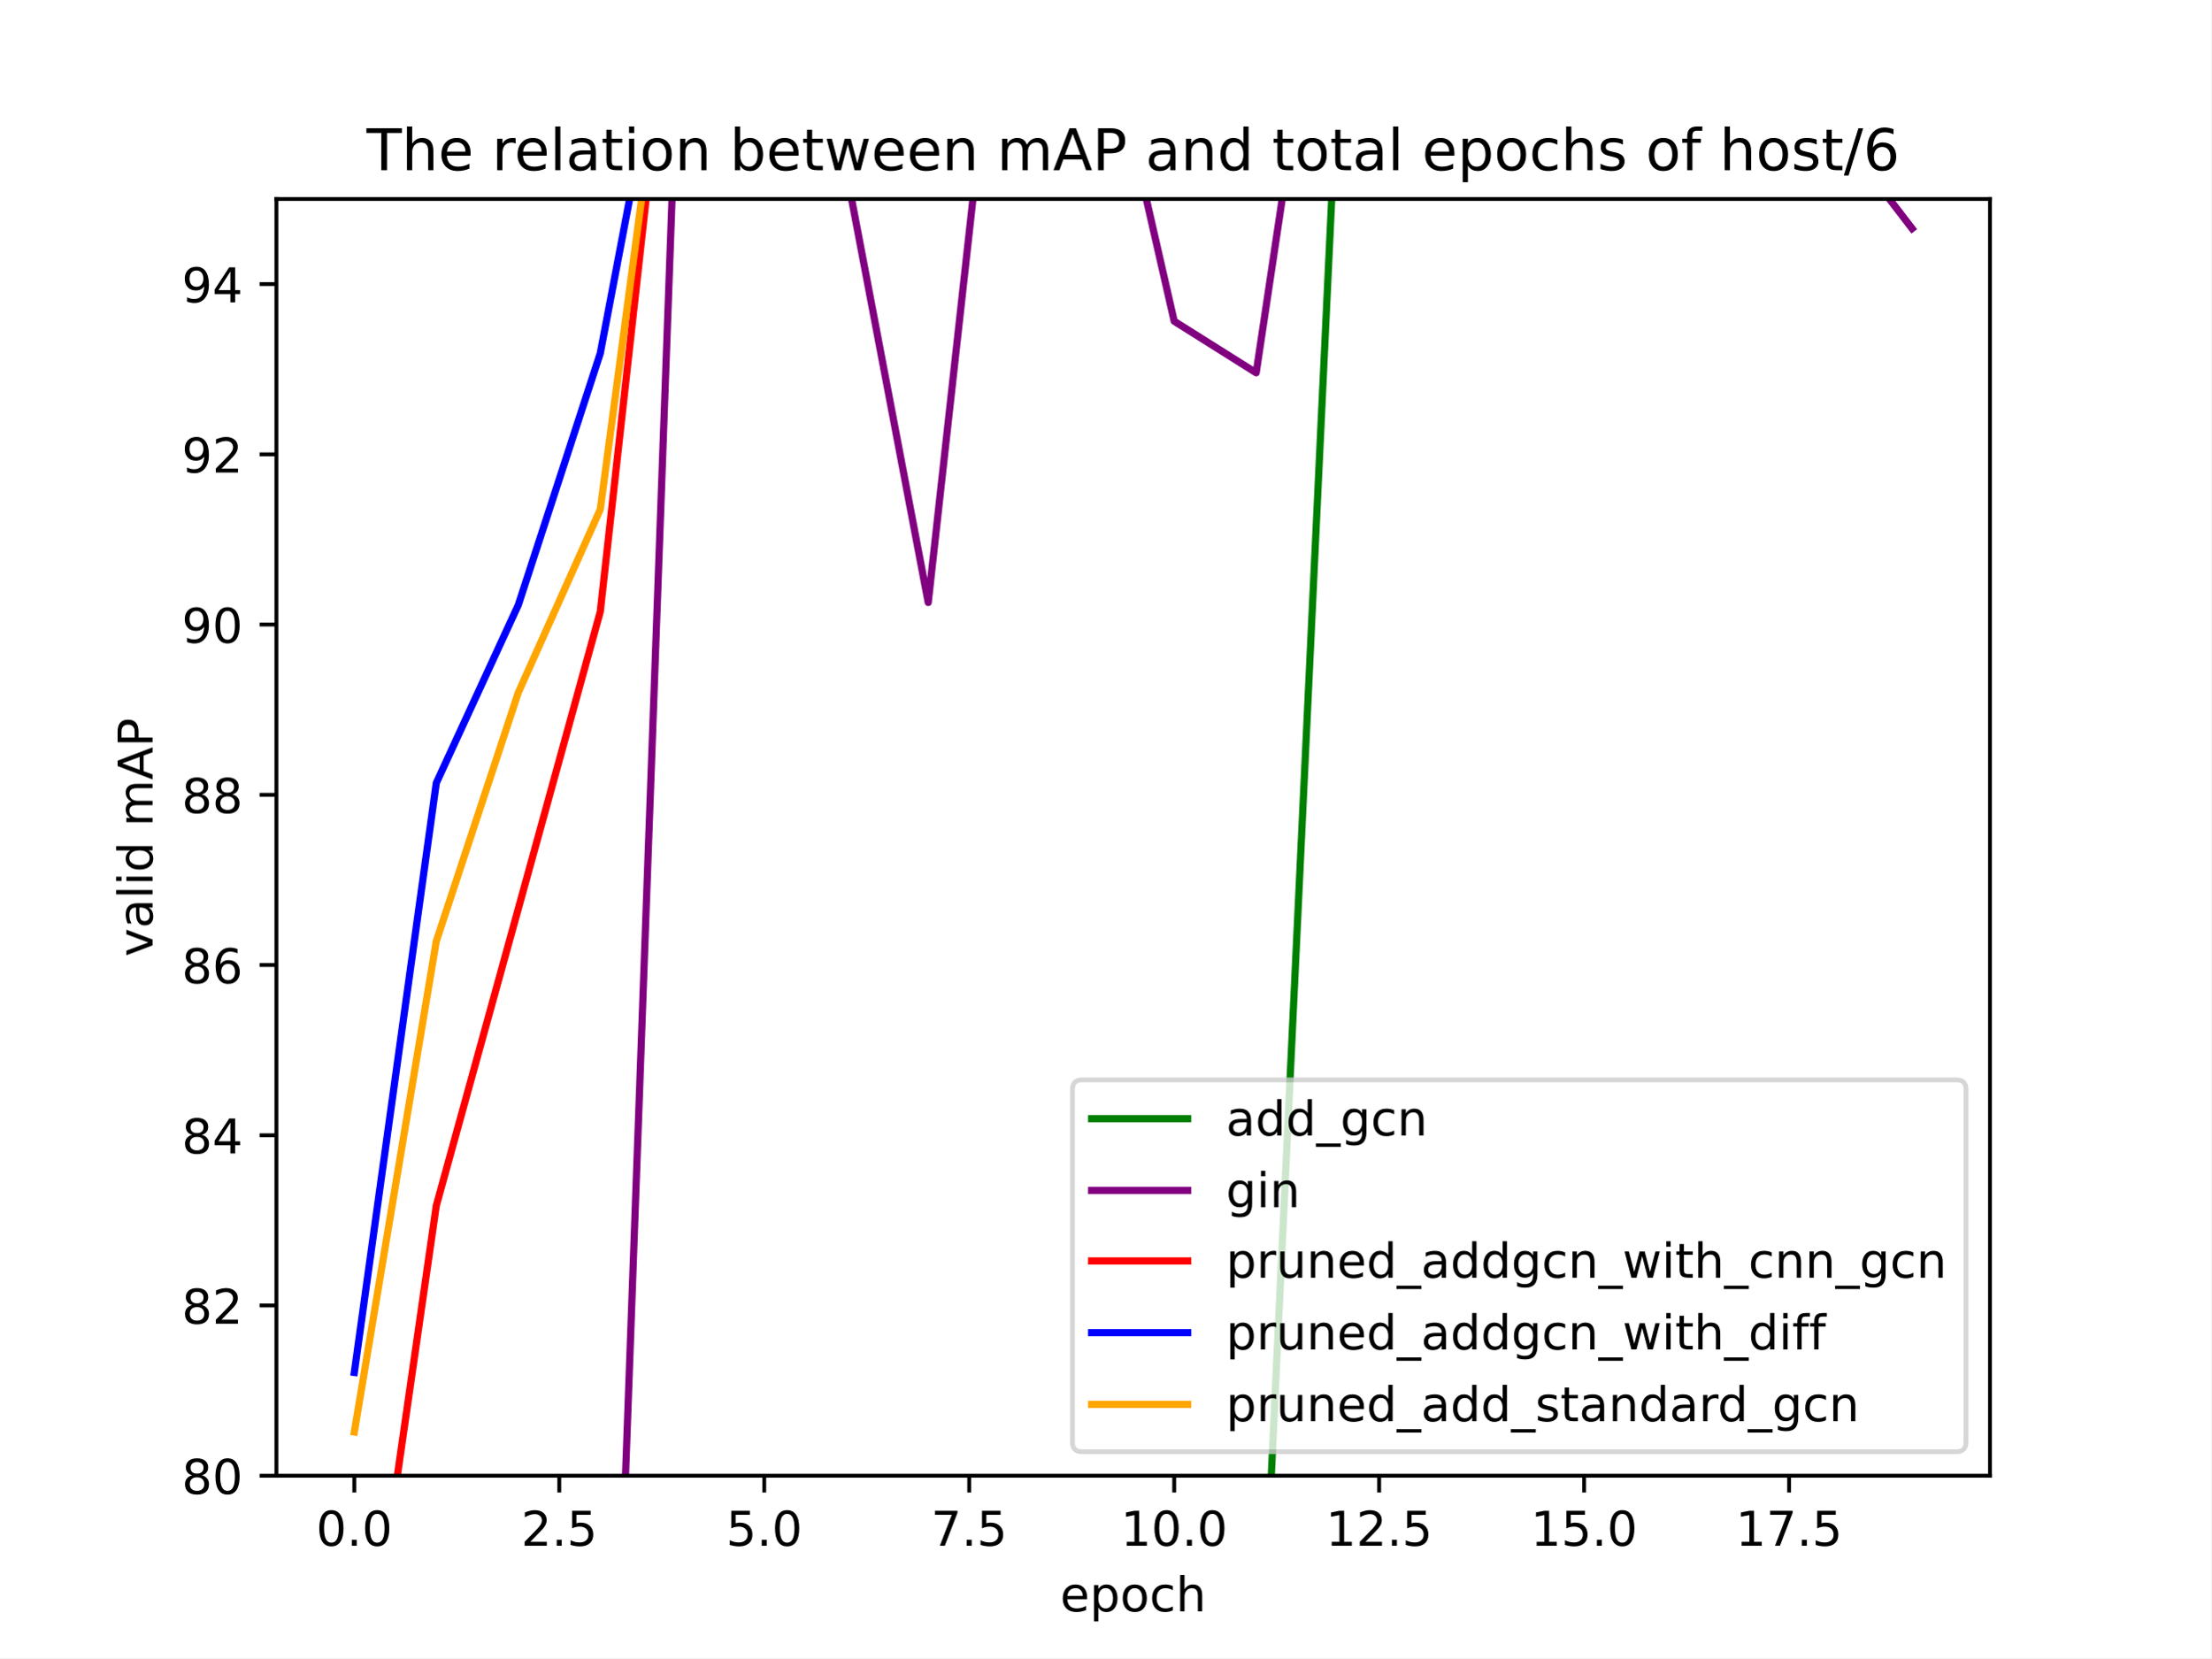
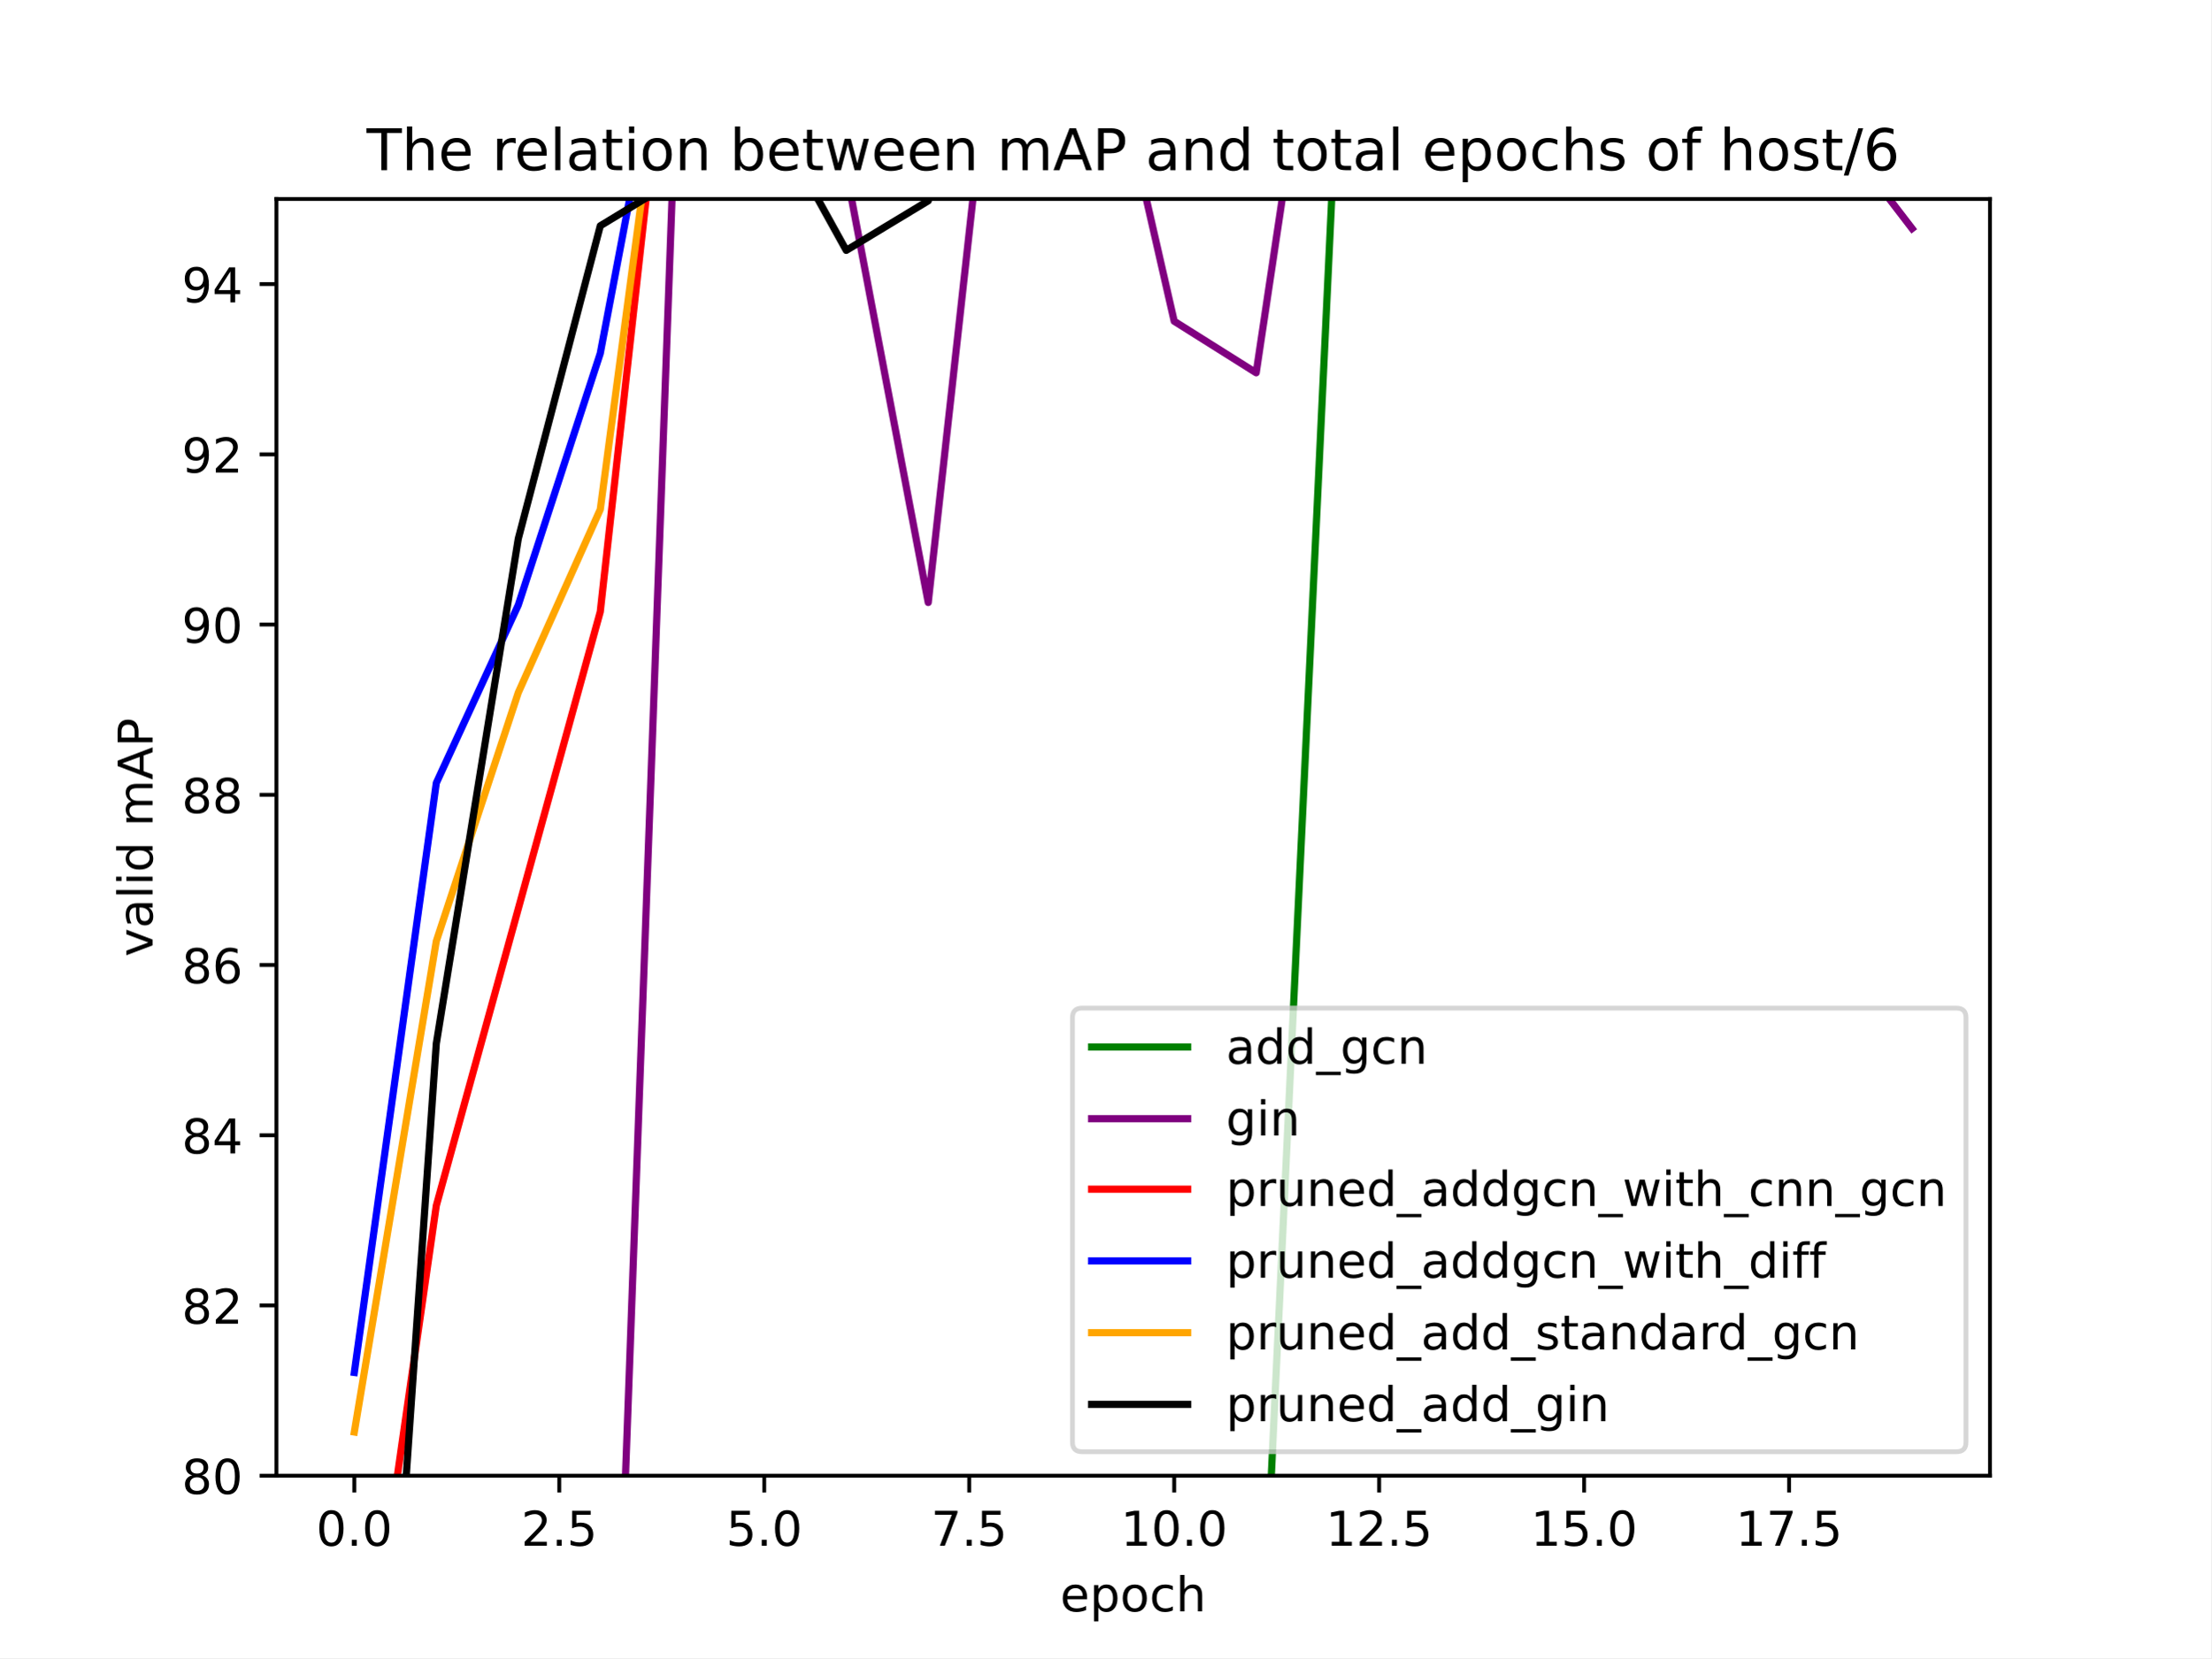
<svg xmlns="http://www.w3.org/2000/svg" xmlns:xlink="http://www.w3.org/1999/xlink" width="460.8pt" height="345.6pt" viewBox="0 0 460.8 345.6" version="1.1">
  <defs>
    <style type="text/css">*{stroke-linejoin: round; stroke-linecap: butt}</style>
  </defs>
  <g id="figure_1">
    <g id="patch_1">
      <path d="M 0 345.6  L 460.8 345.6  L 460.8 0  L 0 0  z " style="fill: #ffffff" />
    </g>
    <g id="axes_1">
      <g id="patch_2">
        <path d="M 57.6 307.584  L 414.72 307.584  L 414.72 41.472  L 57.6 41.472  z " style="fill: #ffffff" />
      </g>
      <g id="matplotlib.axis_1">
        <g id="xtick_1">
          <g id="line2d_1">
            <defs>
-               <path id="m1a5110f1c0" d="M 0 0  L 0 3.5  " style="stroke: #000000; stroke-width: 0.8" />
+               <path id="md58ca10f4c" d="M 0 0  L 0 3.5  " style="stroke: #000000; stroke-width: 0.8" />
            </defs>
            <g>
-               <use xlink:href="#m1a5110f1c0" x="73.833" y="307.584" style="stroke: #000000; stroke-width: 0.8" />
+               <use xlink:href="#md58ca10f4c" x="73.833" y="307.584" style="stroke: #000000; stroke-width: 0.8" />
            </g>
          </g>
          <g id="text_1">
            <g transform="translate(65.88116 322.1824) scale(0.1 -0.1)">
              <defs>
                <path id="DejaVuSans-30" d="M 2034 4250  Q 1547 4250 1301 3770  Q 1056 3291 1056 2328  Q 1056 1369 1301 889  Q 1547 409 2034 409  Q 2525 409 2770 889  Q 3016 1369 3016 2328  Q 3016 3291 2770 3770  Q 2525 4250 2034 4250  z M 2034 4750  Q 2819 4750 3233 4129  Q 3647 3509 3647 2328  Q 3647 1150 3233 529  Q 2819 -91 2034 -91  Q 1250 -91 836 529  Q 422 1150 422 2328  Q 422 3509 836 4129  Q 1250 4750 2034 4750  z " transform="scale(0.015625)" />
                <path id="DejaVuSans-2e" d="M 684 794  L 1344 794  L 1344 0  L 684 0  L 684 794  z " transform="scale(0.015625)" />
              </defs>
              <use xlink:href="#DejaVuSans-30" />
              <use xlink:href="#DejaVuSans-2e" x="63.623" />
              <use xlink:href="#DejaVuSans-30" x="95.41" />
            </g>
          </g>
        </g>
        <g id="xtick_2">
          <g id="line2d_2">
            <g>
-               <use xlink:href="#m1a5110f1c0" x="116.55" y="307.584" style="stroke: #000000; stroke-width: 0.8" />
+               <use xlink:href="#md58ca10f4c" x="116.55" y="307.584" style="stroke: #000000; stroke-width: 0.8" />
            </g>
          </g>
          <g id="text_2">
            <g transform="translate(108.5989 322.1824) scale(0.1 -0.1)">
              <defs>
                <path id="DejaVuSans-32" d="M 1228 531  L 3431 531  L 3431 0  L 469 0  L 469 531  Q 828 903 1448 1529  Q 2069 2156 2228 2338  Q 2531 2678 2651 2914  Q 2772 3150 2772 3378  Q 2772 3750 2511 3984  Q 2250 4219 1831 4219  Q 1534 4219 1204 4116  Q 875 4013 500 3803  L 500 4441  Q 881 4594 1212 4672  Q 1544 4750 1819 4750  Q 2544 4750 2975 4387  Q 3406 4025 3406 3419  Q 3406 3131 3298 2873  Q 3191 2616 2906 2266  Q 2828 2175 2409 1742  Q 1991 1309 1228 531  z " transform="scale(0.015625)" />
                <path id="DejaVuSans-35" d="M 691 4666  L 3169 4666  L 3169 4134  L 1269 4134  L 1269 2991  Q 1406 3038 1543 3061  Q 1681 3084 1819 3084  Q 2600 3084 3056 2656  Q 3513 2228 3513 1497  Q 3513 744 3044 326  Q 2575 -91 1722 -91  Q 1428 -91 1123 -41  Q 819 9 494 109  L 494 744  Q 775 591 1075 516  Q 1375 441 1709 441  Q 2250 441 2565 725  Q 2881 1009 2881 1497  Q 2881 1984 2565 2268  Q 2250 2553 1709 2553  Q 1456 2553 1204 2497  Q 953 2441 691 2322  L 691 4666  z " transform="scale(0.015625)" />
              </defs>
              <use xlink:href="#DejaVuSans-32" />
              <use xlink:href="#DejaVuSans-2e" x="63.623" />
              <use xlink:href="#DejaVuSans-35" x="95.41" />
            </g>
          </g>
        </g>
        <g id="xtick_3">
          <g id="line2d_3">
            <g>
-               <use xlink:href="#m1a5110f1c0" x="159.268" y="307.584" style="stroke: #000000; stroke-width: 0.8" />
+               <use xlink:href="#md58ca10f4c" x="159.268" y="307.584" style="stroke: #000000; stroke-width: 0.8" />
            </g>
          </g>
          <g id="text_3">
            <g transform="translate(151.3166 322.1824) scale(0.1 -0.1)">
              <use xlink:href="#DejaVuSans-35" />
              <use xlink:href="#DejaVuSans-2e" x="63.623" />
              <use xlink:href="#DejaVuSans-30" x="95.41" />
            </g>
          </g>
        </g>
        <g id="xtick_4">
          <g id="line2d_4">
            <g>
-               <use xlink:href="#m1a5110f1c0" x="201.986" y="307.584" style="stroke: #000000; stroke-width: 0.8" />
+               <use xlink:href="#md58ca10f4c" x="201.986" y="307.584" style="stroke: #000000; stroke-width: 0.8" />
            </g>
          </g>
          <g id="text_4">
            <g transform="translate(194.0343 322.1824) scale(0.1 -0.1)">
              <defs>
                <path id="DejaVuSans-37" d="M 525 4666  L 3525 4666  L 3525 4397  L 1831 0  L 1172 0  L 2766 4134  L 525 4134  L 525 4666  z " transform="scale(0.015625)" />
              </defs>
              <use xlink:href="#DejaVuSans-37" />
              <use xlink:href="#DejaVuSans-2e" x="63.623" />
              <use xlink:href="#DejaVuSans-35" x="95.41" />
            </g>
          </g>
        </g>
        <g id="xtick_5">
          <g id="line2d_5">
            <g>
-               <use xlink:href="#m1a5110f1c0" x="244.704" y="307.584" style="stroke: #000000; stroke-width: 0.8" />
+               <use xlink:href="#md58ca10f4c" x="244.704" y="307.584" style="stroke: #000000; stroke-width: 0.8" />
            </g>
          </g>
          <g id="text_5">
            <g transform="translate(233.5707 322.1824) scale(0.1 -0.1)">
              <defs>
                <path id="DejaVuSans-31" d="M 794 531  L 1825 531  L 1825 4091  L 703 3866  L 703 4441  L 1819 4666  L 2450 4666  L 2450 531  L 3481 531  L 3481 0  L 794 0  L 794 531  z " transform="scale(0.015625)" />
              </defs>
              <use xlink:href="#DejaVuSans-31" />
              <use xlink:href="#DejaVuSans-30" x="63.623" />
              <use xlink:href="#DejaVuSans-2e" x="127.246" />
              <use xlink:href="#DejaVuSans-30" x="159.033" />
            </g>
          </g>
        </g>
        <g id="xtick_6">
          <g id="line2d_6">
            <g>
-               <use xlink:href="#m1a5110f1c0" x="287.421" y="307.584" style="stroke: #000000; stroke-width: 0.8" />
+               <use xlink:href="#md58ca10f4c" x="287.421" y="307.584" style="stroke: #000000; stroke-width: 0.8" />
            </g>
          </g>
          <g id="text_6">
            <g transform="translate(276.2884 322.1824) scale(0.1 -0.1)">
              <use xlink:href="#DejaVuSans-31" />
              <use xlink:href="#DejaVuSans-32" x="63.623" />
              <use xlink:href="#DejaVuSans-2e" x="127.246" />
              <use xlink:href="#DejaVuSans-35" x="159.033" />
            </g>
          </g>
        </g>
        <g id="xtick_7">
          <g id="line2d_7">
            <g>
-               <use xlink:href="#m1a5110f1c0" x="330.139" y="307.584" style="stroke: #000000; stroke-width: 0.8" />
+               <use xlink:href="#md58ca10f4c" x="330.139" y="307.584" style="stroke: #000000; stroke-width: 0.8" />
            </g>
          </g>
          <g id="text_7">
            <g transform="translate(319.0061 322.1824) scale(0.1 -0.1)">
              <use xlink:href="#DejaVuSans-31" />
              <use xlink:href="#DejaVuSans-35" x="63.623" />
              <use xlink:href="#DejaVuSans-2e" x="127.246" />
              <use xlink:href="#DejaVuSans-30" x="159.033" />
            </g>
          </g>
        </g>
        <g id="xtick_8">
          <g id="line2d_8">
            <g>
-               <use xlink:href="#m1a5110f1c0" x="372.857" y="307.584" style="stroke: #000000; stroke-width: 0.8" />
+               <use xlink:href="#md58ca10f4c" x="372.857" y="307.584" style="stroke: #000000; stroke-width: 0.8" />
            </g>
          </g>
          <g id="text_8">
            <g transform="translate(361.7238 322.1824) scale(0.1 -0.1)">
              <use xlink:href="#DejaVuSans-31" />
              <use xlink:href="#DejaVuSans-37" x="63.623" />
              <use xlink:href="#DejaVuSans-2e" x="127.246" />
              <use xlink:href="#DejaVuSans-35" x="159.033" />
            </g>
          </g>
        </g>
        <g id="text_9">
          <g transform="translate(220.9319 335.8606) scale(0.1 -0.1)">
            <defs>
              <path id="DejaVuSans-65" d="M 3597 1894  L 3597 1613  L 953 1613  Q 991 1019 1311 708  Q 1631 397 2203 397  Q 2534 397 2845 478  Q 3156 559 3463 722  L 3463 178  Q 3153 47 2828 -22  Q 2503 -91 2169 -91  Q 1331 -91 842 396  Q 353 884 353 1716  Q 353 2575 817 3079  Q 1281 3584 2069 3584  Q 2775 3584 3186 3129  Q 3597 2675 3597 1894  z M 3022 2063  Q 3016 2534 2758 2815  Q 2500 3097 2075 3097  Q 1594 3097 1305 2825  Q 1016 2553 972 2059  L 3022 2063  z " transform="scale(0.015625)" />
              <path id="DejaVuSans-70" d="M 1159 525  L 1159 -1331  L 581 -1331  L 581 3500  L 1159 3500  L 1159 2969  Q 1341 3281 1617 3432  Q 1894 3584 2278 3584  Q 2916 3584 3314 3078  Q 3713 2572 3713 1747  Q 3713 922 3314 415  Q 2916 -91 2278 -91  Q 1894 -91 1617 61  Q 1341 213 1159 525  z M 3116 1747  Q 3116 2381 2855 2742  Q 2594 3103 2138 3103  Q 1681 3103 1420 2742  Q 1159 2381 1159 1747  Q 1159 1113 1420 752  Q 1681 391 2138 391  Q 2594 391 2855 752  Q 3116 1113 3116 1747  z " transform="scale(0.015625)" />
              <path id="DejaVuSans-6f" d="M 1959 3097  Q 1497 3097 1228 2736  Q 959 2375 959 1747  Q 959 1119 1226 758  Q 1494 397 1959 397  Q 2419 397 2687 759  Q 2956 1122 2956 1747  Q 2956 2369 2687 2733  Q 2419 3097 1959 3097  z M 1959 3584  Q 2709 3584 3137 3096  Q 3566 2609 3566 1747  Q 3566 888 3137 398  Q 2709 -91 1959 -91  Q 1206 -91 779 398  Q 353 888 353 1747  Q 353 2609 779 3096  Q 1206 3584 1959 3584  z " transform="scale(0.015625)" />
              <path id="DejaVuSans-63" d="M 3122 3366  L 3122 2828  Q 2878 2963 2633 3030  Q 2388 3097 2138 3097  Q 1578 3097 1268 2742  Q 959 2388 959 1747  Q 959 1106 1268 751  Q 1578 397 2138 397  Q 2388 397 2633 464  Q 2878 531 3122 666  L 3122 134  Q 2881 22 2623 -34  Q 2366 -91 2075 -91  Q 1284 -91 818 406  Q 353 903 353 1747  Q 353 2603 823 3093  Q 1294 3584 2113 3584  Q 2378 3584 2631 3529  Q 2884 3475 3122 3366  z " transform="scale(0.015625)" />
              <path id="DejaVuSans-68" d="M 3513 2113  L 3513 0  L 2938 0  L 2938 2094  Q 2938 2591 2744 2837  Q 2550 3084 2163 3084  Q 1697 3084 1428 2787  Q 1159 2491 1159 1978  L 1159 0  L 581 0  L 581 4863  L 1159 4863  L 1159 2956  Q 1366 3272 1645 3428  Q 1925 3584 2291 3584  Q 2894 3584 3203 3211  Q 3513 2838 3513 2113  z " transform="scale(0.015625)" />
            </defs>
            <use xlink:href="#DejaVuSans-65" />
            <use xlink:href="#DejaVuSans-70" x="61.523" />
            <use xlink:href="#DejaVuSans-6f" x="125" />
            <use xlink:href="#DejaVuSans-63" x="186.182" />
            <use xlink:href="#DejaVuSans-68" x="241.162" />
          </g>
        </g>
      </g>
      <g id="matplotlib.axis_2">
        <g id="ytick_1">
          <g id="line2d_9">
            <defs>
-               <path id="mdad2f54c84" d="M 0 0  L -3.5 0  " style="stroke: #000000; stroke-width: 0.8" />
+               <path id="m92c3d9bd27" d="M 0 0  L -3.5 0  " style="stroke: #000000; stroke-width: 0.8" />
            </defs>
            <g>
-               <use xlink:href="#mdad2f54c84" x="57.6" y="307.584" style="stroke: #000000; stroke-width: 0.8" />
+               <use xlink:href="#m92c3d9bd27" x="57.6" y="307.584" style="stroke: #000000; stroke-width: 0.8" />
            </g>
          </g>
          <g id="text_10">
            <g transform="translate(37.875 311.3832) scale(0.1 -0.1)">
              <defs>
                <path id="DejaVuSans-38" d="M 2034 2216  Q 1584 2216 1326 1975  Q 1069 1734 1069 1313  Q 1069 891 1326 650  Q 1584 409 2034 409  Q 2484 409 2743 651  Q 3003 894 3003 1313  Q 3003 1734 2745 1975  Q 2488 2216 2034 2216  z M 1403 2484  Q 997 2584 770 2862  Q 544 3141 544 3541  Q 544 4100 942 4425  Q 1341 4750 2034 4750  Q 2731 4750 3128 4425  Q 3525 4100 3525 3541  Q 3525 3141 3298 2862  Q 3072 2584 2669 2484  Q 3125 2378 3379 2068  Q 3634 1759 3634 1313  Q 3634 634 3220 271  Q 2806 -91 2034 -91  Q 1263 -91 848 271  Q 434 634 434 1313  Q 434 1759 690 2068  Q 947 2378 1403 2484  z M 1172 3481  Q 1172 3119 1398 2916  Q 1625 2713 2034 2713  Q 2441 2713 2670 2916  Q 2900 3119 2900 3481  Q 2900 3844 2670 4047  Q 2441 4250 2034 4250  Q 1625 4250 1398 4047  Q 1172 3844 1172 3481  z " transform="scale(0.015625)" />
              </defs>
              <use xlink:href="#DejaVuSans-38" />
              <use xlink:href="#DejaVuSans-30" x="63.623" />
            </g>
          </g>
        </g>
        <g id="ytick_2">
          <g id="line2d_10">
            <g>
-               <use xlink:href="#mdad2f54c84" x="57.6" y="272.102" style="stroke: #000000; stroke-width: 0.8" />
+               <use xlink:href="#m92c3d9bd27" x="57.6" y="272.102" style="stroke: #000000; stroke-width: 0.8" />
            </g>
          </g>
          <g id="text_11">
            <g transform="translate(37.875 275.9016) scale(0.1 -0.1)">
              <use xlink:href="#DejaVuSans-38" />
              <use xlink:href="#DejaVuSans-32" x="63.623" />
            </g>
          </g>
        </g>
        <g id="ytick_3">
          <g id="line2d_11">
            <g>
-               <use xlink:href="#mdad2f54c84" x="57.6" y="236.621" style="stroke: #000000; stroke-width: 0.8" />
+               <use xlink:href="#m92c3d9bd27" x="57.6" y="236.621" style="stroke: #000000; stroke-width: 0.8" />
            </g>
          </g>
          <g id="text_12">
            <g transform="translate(37.875 240.42) scale(0.1 -0.1)">
              <defs>
                <path id="DejaVuSans-34" d="M 2419 4116  L 825 1625  L 2419 1625  L 2419 4116  z M 2253 4666  L 3047 4666  L 3047 1625  L 3713 1625  L 3713 1100  L 3047 1100  L 3047 0  L 2419 0  L 2419 1100  L 313 1100  L 313 1709  L 2253 4666  z " transform="scale(0.015625)" />
              </defs>
              <use xlink:href="#DejaVuSans-38" />
              <use xlink:href="#DejaVuSans-34" x="63.623" />
            </g>
          </g>
        </g>
        <g id="ytick_4">
          <g id="line2d_12">
            <g>
-               <use xlink:href="#mdad2f54c84" x="57.6" y="201.139" style="stroke: #000000; stroke-width: 0.8" />
+               <use xlink:href="#m92c3d9bd27" x="57.6" y="201.139" style="stroke: #000000; stroke-width: 0.8" />
            </g>
          </g>
          <g id="text_13">
            <g transform="translate(37.875 204.9384) scale(0.1 -0.1)">
              <defs>
                <path id="DejaVuSans-36" d="M 2113 2584  Q 1688 2584 1439 2293  Q 1191 2003 1191 1497  Q 1191 994 1439 701  Q 1688 409 2113 409  Q 2538 409 2786 701  Q 3034 994 3034 1497  Q 3034 2003 2786 2293  Q 2538 2584 2113 2584  z M 3366 4563  L 3366 3988  Q 3128 4100 2886 4159  Q 2644 4219 2406 4219  Q 1781 4219 1451 3797  Q 1122 3375 1075 2522  Q 1259 2794 1537 2939  Q 1816 3084 2150 3084  Q 2853 3084 3261 2657  Q 3669 2231 3669 1497  Q 3669 778 3244 343  Q 2819 -91 2113 -91  Q 1303 -91 875 529  Q 447 1150 447 2328  Q 447 3434 972 4092  Q 1497 4750 2381 4750  Q 2619 4750 2861 4703  Q 3103 4656 3366 4563  z " transform="scale(0.015625)" />
              </defs>
              <use xlink:href="#DejaVuSans-38" />
              <use xlink:href="#DejaVuSans-36" x="63.623" />
            </g>
          </g>
        </g>
        <g id="ytick_5">
          <g id="line2d_13">
            <g>
-               <use xlink:href="#mdad2f54c84" x="57.6" y="165.658" style="stroke: #000000; stroke-width: 0.8" />
+               <use xlink:href="#m92c3d9bd27" x="57.6" y="165.658" style="stroke: #000000; stroke-width: 0.8" />
            </g>
          </g>
          <g id="text_14">
            <g transform="translate(37.875 169.4568) scale(0.1 -0.1)">
              <use xlink:href="#DejaVuSans-38" />
              <use xlink:href="#DejaVuSans-38" x="63.623" />
            </g>
          </g>
        </g>
        <g id="ytick_6">
          <g id="line2d_14">
            <g>
-               <use xlink:href="#mdad2f54c84" x="57.6" y="130.176" style="stroke: #000000; stroke-width: 0.8" />
+               <use xlink:href="#m92c3d9bd27" x="57.6" y="130.176" style="stroke: #000000; stroke-width: 0.8" />
            </g>
          </g>
          <g id="text_15">
            <g transform="translate(37.875 133.9752) scale(0.1 -0.1)">
              <defs>
                <path id="DejaVuSans-39" d="M 703 97  L 703 672  Q 941 559 1184 500  Q 1428 441 1663 441  Q 2288 441 2617 861  Q 2947 1281 2994 2138  Q 2813 1869 2534 1725  Q 2256 1581 1919 1581  Q 1219 1581 811 2004  Q 403 2428 403 3163  Q 403 3881 828 4315  Q 1253 4750 1959 4750  Q 2769 4750 3195 4129  Q 3622 3509 3622 2328  Q 3622 1225 3098 567  Q 2575 -91 1691 -91  Q 1453 -91 1209 -44  Q 966 3 703 97  z M 1959 2075  Q 2384 2075 2632 2365  Q 2881 2656 2881 3163  Q 2881 3666 2632 3958  Q 2384 4250 1959 4250  Q 1534 4250 1286 3958  Q 1038 3666 1038 3163  Q 1038 2656 1286 2365  Q 1534 2075 1959 2075  z " transform="scale(0.015625)" />
              </defs>
              <use xlink:href="#DejaVuSans-39" />
              <use xlink:href="#DejaVuSans-30" x="63.623" />
            </g>
          </g>
        </g>
        <g id="ytick_7">
          <g id="line2d_15">
            <g>
-               <use xlink:href="#mdad2f54c84" x="57.6" y="94.694" style="stroke: #000000; stroke-width: 0.8" />
+               <use xlink:href="#m92c3d9bd27" x="57.6" y="94.694" style="stroke: #000000; stroke-width: 0.8" />
            </g>
          </g>
          <g id="text_16">
            <g transform="translate(37.875 98.49362) scale(0.1 -0.1)">
              <use xlink:href="#DejaVuSans-39" />
              <use xlink:href="#DejaVuSans-32" x="63.623" />
            </g>
          </g>
        </g>
        <g id="ytick_8">
          <g id="line2d_16">
            <g>
-               <use xlink:href="#mdad2f54c84" x="57.6" y="59.213" style="stroke: #000000; stroke-width: 0.8" />
+               <use xlink:href="#m92c3d9bd27" x="57.6" y="59.213" style="stroke: #000000; stroke-width: 0.8" />
            </g>
          </g>
          <g id="text_17">
            <g transform="translate(37.875 63.01202) scale(0.1 -0.1)">
              <use xlink:href="#DejaVuSans-39" />
              <use xlink:href="#DejaVuSans-34" x="63.623" />
            </g>
          </g>
        </g>
        <g id="text_18">
          <g transform="translate(31.79531 199.3983) rotate(-90) scale(0.1 -0.1)">
            <defs>
              <path id="DejaVuSans-76" d="M 191 3500  L 800 3500  L 1894 563  L 2988 3500  L 3597 3500  L 2284 0  L 1503 0  L 191 3500  z " transform="scale(0.015625)" />
              <path id="DejaVuSans-61" d="M 2194 1759  Q 1497 1759 1228 1600  Q 959 1441 959 1056  Q 959 750 1161 570  Q 1363 391 1709 391  Q 2188 391 2477 730  Q 2766 1069 2766 1631  L 2766 1759  L 2194 1759  z M 3341 1997  L 3341 0  L 2766 0  L 2766 531  Q 2569 213 2275 61  Q 1981 -91 1556 -91  Q 1019 -91 701 211  Q 384 513 384 1019  Q 384 1609 779 1909  Q 1175 2209 1959 2209  L 2766 2209  L 2766 2266  Q 2766 2663 2505 2880  Q 2244 3097 1772 3097  Q 1472 3097 1187 3025  Q 903 2953 641 2809  L 641 3341  Q 956 3463 1253 3523  Q 1550 3584 1831 3584  Q 2591 3584 2966 3190  Q 3341 2797 3341 1997  z " transform="scale(0.015625)" />
              <path id="DejaVuSans-6c" d="M 603 4863  L 1178 4863  L 1178 0  L 603 0  L 603 4863  z " transform="scale(0.015625)" />
              <path id="DejaVuSans-69" d="M 603 3500  L 1178 3500  L 1178 0  L 603 0  L 603 3500  z M 603 4863  L 1178 4863  L 1178 4134  L 603 4134  L 603 4863  z " transform="scale(0.015625)" />
              <path id="DejaVuSans-64" d="M 2906 2969  L 2906 4863  L 3481 4863  L 3481 0  L 2906 0  L 2906 525  Q 2725 213 2448 61  Q 2172 -91 1784 -91  Q 1150 -91 751 415  Q 353 922 353 1747  Q 353 2572 751 3078  Q 1150 3584 1784 3584  Q 2172 3584 2448 3432  Q 2725 3281 2906 2969  z M 947 1747  Q 947 1113 1208 752  Q 1469 391 1925 391  Q 2381 391 2643 752  Q 2906 1113 2906 1747  Q 2906 2381 2643 2742  Q 2381 3103 1925 3103  Q 1469 3103 1208 2742  Q 947 2381 947 1747  z " transform="scale(0.015625)" />
              <path id="DejaVuSans-20" transform="scale(0.015625)" />
              <path id="DejaVuSans-6d" d="M 3328 2828  Q 3544 3216 3844 3400  Q 4144 3584 4550 3584  Q 5097 3584 5394 3201  Q 5691 2819 5691 2113  L 5691 0  L 5113 0  L 5113 2094  Q 5113 2597 4934 2840  Q 4756 3084 4391 3084  Q 3944 3084 3684 2787  Q 3425 2491 3425 1978  L 3425 0  L 2847 0  L 2847 2094  Q 2847 2600 2669 2842  Q 2491 3084 2119 3084  Q 1678 3084 1418 2786  Q 1159 2488 1159 1978  L 1159 0  L 581 0  L 581 3500  L 1159 3500  L 1159 2956  Q 1356 3278 1631 3431  Q 1906 3584 2284 3584  Q 2666 3584 2933 3390  Q 3200 3197 3328 2828  z " transform="scale(0.015625)" />
              <path id="DejaVuSans-41" d="M 2188 4044  L 1331 1722  L 3047 1722  L 2188 4044  z M 1831 4666  L 2547 4666  L 4325 0  L 3669 0  L 3244 1197  L 1141 1197  L 716 0  L 50 0  L 1831 4666  z " transform="scale(0.015625)" />
              <path id="DejaVuSans-50" d="M 1259 4147  L 1259 2394  L 2053 2394  Q 2494 2394 2734 2622  Q 2975 2850 2975 3272  Q 2975 3691 2734 3919  Q 2494 4147 2053 4147  L 1259 4147  z M 628 4666  L 2053 4666  Q 2838 4666 3239 4311  Q 3641 3956 3641 3272  Q 3641 2581 3239 2228  Q 2838 1875 2053 1875  L 1259 1875  L 1259 0  L 628 0  L 628 4666  z " transform="scale(0.015625)" />
            </defs>
            <use xlink:href="#DejaVuSans-76" />
            <use xlink:href="#DejaVuSans-61" x="59.18" />
            <use xlink:href="#DejaVuSans-6c" x="120.459" />
            <use xlink:href="#DejaVuSans-69" x="148.242" />
            <use xlink:href="#DejaVuSans-64" x="176.025" />
            <use xlink:href="#DejaVuSans-20" x="239.502" />
            <use xlink:href="#DejaVuSans-6d" x="271.289" />
            <use xlink:href="#DejaVuSans-41" x="368.701" />
            <use xlink:href="#DejaVuSans-50" x="437.109" />
          </g>
        </g>
      </g>
      <g id="line2d_17">
-         <path d="M 263.097 346.6  L 278.878 12.969  L 295.965 8.964  L 313.052 7.469  L 329.44 -1  " clip-path="url(#p5c38972851)" style="fill: none; stroke: #008000; stroke-width: 1.5; stroke-linecap: square" />
+         <path d="M 263.097 346.6  L 278.878 12.969  L 295.965 8.964  L 313.052 7.469  L 329.44 -1  " clip-path="url(#pab7b00f98c)" style="fill: none; stroke: #008000; stroke-width: 1.5; stroke-linecap: square" />
      </g>
      <g id="line2d_18">
-         <path d="M 128.932 346.6  L 141.596 -1  M 163.534 -1  L 176.355 35.604  L 193.442 125.576  L 207.464 -1  M 229.207 -1  L 244.704 66.948  L 261.791 77.698  L 273.569 -1  M 303.728 -1  L 313.052 21.756  L 330.139 31.578  L 338.573 -1  M 369.069 -1  L 381.4 25.387  L 398.487 47.632  " clip-path="url(#p5c38972851)" style="fill: none; stroke: #800080; stroke-width: 1.5; stroke-linecap: square" />
+         <path d="M 128.932 346.6  L 141.596 -1  M 163.534 -1  L 176.355 35.604  L 193.442 125.576  L 207.464 -1  M 229.207 -1  L 244.704 66.948  L 261.791 77.698  L 273.569 -1  M 303.728 -1  L 313.052 21.756  L 330.139 31.578  L 338.573 -1  M 369.069 -1  L 381.4 25.387  L 398.487 47.632  " clip-path="url(#pab7b00f98c)" style="fill: none; stroke: #800080; stroke-width: 1.5; stroke-linecap: square" />
      </g>
      <g id="line2d_19">
-         <path d="M 77.175 346.6  L 90.92 251.287  L 108.007 189.405  L 125.094 127.485  L 139.362 -1  M 183.125 -1  L 193.442 5.259  L 196.773 -1  M 394.919 -1  L 398.487 1.356  " clip-path="url(#p5c38972851)" style="fill: none; stroke: #ff0000; stroke-width: 1.5; stroke-linecap: square" />
+         <path d="M 77.175 346.6  L 90.92 251.287  L 108.007 189.405  L 125.094 127.485  L 139.362 -1  M 183.125 -1  L 193.442 5.259  L 196.773 -1  M 394.919 -1  L 398.487 1.356  " clip-path="url(#pab7b00f98c)" style="fill: none; stroke: #ff0000; stroke-width: 1.5; stroke-linecap: square" />
      </g>
      <g id="line2d_20">
-         <path d="M 73.833 286.064  L 90.92 163.197  L 108.007 126.1  L 125.094 73.635  L 139.282 -1  " clip-path="url(#p5c38972851)" style="fill: none; stroke: #0000ff; stroke-width: 1.5; stroke-linecap: square" />
+         <path d="M 73.833 286.064  L 90.92 163.197  L 108.007 126.1  L 125.094 73.635  L 139.282 -1  " clip-path="url(#pab7b00f98c)" style="fill: none; stroke: #0000ff; stroke-width: 1.5; stroke-linecap: square" />
      </g>
      <g id="line2d_21">
-         <path d="M 73.833 298.474  L 90.92 196.16  L 108.007 144.359  L 125.094 106.172  L 139.362 -1  M 273.837 -1  L 278.878 5.136  L 295.965 3.318  L 300.676 -1  M 343.024 -1  L 347.226 3.097  L 364.313 16.628  L 381.4 6.018  L 386.026 -1  " clip-path="url(#p5c38972851)" style="fill: none; stroke: #ffa500; stroke-width: 1.5; stroke-linecap: square" />
+         <path d="M 73.833 298.474  L 90.92 196.16  L 108.007 144.359  L 125.094 106.172  L 139.362 -1  M 273.837 -1  L 278.878 5.136  L 295.965 3.318  L 300.676 -1  M 343.024 -1  L 347.226 3.097  L 364.313 16.628  L 381.4 6.018  L 386.026 -1  " clip-path="url(#pab7b00f98c)" style="fill: none; stroke: #ffa500; stroke-width: 1.5; stroke-linecap: square" />
+       </g>
+       <g id="line2d_22">
+         <path d="M 81.935 346.6  L 90.92 217.497  L 108.007 112.283  L 125.094 47.064  L 142.181 36.682  L 159.268 21.312  L 176.355 52.18  L 193.442 41.854  L 206.045 -1  M 240.03 -1  L 244.704 5.163  L 261.791 7.61  L 266.636 -1  M 294.635 -1  L 295.965 0.835  L 313.052 33.576  L 326.815 -1  " clip-path="url(#pab7b00f98c)" style="fill: none; stroke: #000000; stroke-width: 1.5; stroke-linecap: square" />
      </g>
      <g id="patch_3">
        <path d="M 57.6 307.584  L 57.6 41.472  " style="fill: none; stroke: #000000; stroke-width: 0.8; stroke-linejoin: miter; stroke-linecap: square" />
      </g>
      <g id="patch_4">
        <path d="M 414.72 307.584  L 414.72 41.472  " style="fill: none; stroke: #000000; stroke-width: 0.8; stroke-linejoin: miter; stroke-linecap: square" />
      </g>
      <g id="patch_5">
        <path d="M 57.6 307.584  L 414.72 307.584  " style="fill: none; stroke: #000000; stroke-width: 0.8; stroke-linejoin: miter; stroke-linecap: square" />
      </g>
      <g id="patch_6">
        <path d="M 57.6 41.472  L 414.72 41.472  " style="fill: none; stroke: #000000; stroke-width: 0.8; stroke-linejoin: miter; stroke-linecap: square" />
      </g>
      <g id="text_19">
        <g transform="translate(76.39219 35.472) scale(0.12 -0.12)">
          <defs>
            <path id="DejaVuSans-54" d="M -19 4666  L 3928 4666  L 3928 4134  L 2272 4134  L 2272 0  L 1638 0  L 1638 4134  L -19 4134  L -19 4666  z " transform="scale(0.015625)" />
            <path id="DejaVuSans-72" d="M 2631 2963  Q 2534 3019 2420 3045  Q 2306 3072 2169 3072  Q 1681 3072 1420 2755  Q 1159 2438 1159 1844  L 1159 0  L 581 0  L 581 3500  L 1159 3500  L 1159 2956  Q 1341 3275 1631 3429  Q 1922 3584 2338 3584  Q 2397 3584 2469 3576  Q 2541 3569 2628 3553  L 2631 2963  z " transform="scale(0.015625)" />
            <path id="DejaVuSans-74" d="M 1172 4494  L 1172 3500  L 2356 3500  L 2356 3053  L 1172 3053  L 1172 1153  Q 1172 725 1289 603  Q 1406 481 1766 481  L 2356 481  L 2356 0  L 1766 0  Q 1100 0 847 248  Q 594 497 594 1153  L 594 3053  L 172 3053  L 172 3500  L 594 3500  L 594 4494  L 1172 4494  z " transform="scale(0.015625)" />
            <path id="DejaVuSans-6e" d="M 3513 2113  L 3513 0  L 2938 0  L 2938 2094  Q 2938 2591 2744 2837  Q 2550 3084 2163 3084  Q 1697 3084 1428 2787  Q 1159 2491 1159 1978  L 1159 0  L 581 0  L 581 3500  L 1159 3500  L 1159 2956  Q 1366 3272 1645 3428  Q 1925 3584 2291 3584  Q 2894 3584 3203 3211  Q 3513 2838 3513 2113  z " transform="scale(0.015625)" />
            <path id="DejaVuSans-62" d="M 3116 1747  Q 3116 2381 2855 2742  Q 2594 3103 2138 3103  Q 1681 3103 1420 2742  Q 1159 2381 1159 1747  Q 1159 1113 1420 752  Q 1681 391 2138 391  Q 2594 391 2855 752  Q 3116 1113 3116 1747  z M 1159 2969  Q 1341 3281 1617 3432  Q 1894 3584 2278 3584  Q 2916 3584 3314 3078  Q 3713 2572 3713 1747  Q 3713 922 3314 415  Q 2916 -91 2278 -91  Q 1894 -91 1617 61  Q 1341 213 1159 525  L 1159 0  L 581 0  L 581 4863  L 1159 4863  L 1159 2969  z " transform="scale(0.015625)" />
            <path id="DejaVuSans-77" d="M 269 3500  L 844 3500  L 1563 769  L 2278 3500  L 2956 3500  L 3675 769  L 4391 3500  L 4966 3500  L 4050 0  L 3372 0  L 2619 2869  L 1863 0  L 1184 0  L 269 3500  z " transform="scale(0.015625)" />
            <path id="DejaVuSans-73" d="M 2834 3397  L 2834 2853  Q 2591 2978 2328 3040  Q 2066 3103 1784 3103  Q 1356 3103 1142 2972  Q 928 2841 928 2578  Q 928 2378 1081 2264  Q 1234 2150 1697 2047  L 1894 2003  Q 2506 1872 2764 1633  Q 3022 1394 3022 966  Q 3022 478 2636 193  Q 2250 -91 1575 -91  Q 1294 -91 989 -36  Q 684 19 347 128  L 347 722  Q 666 556 975 473  Q 1284 391 1588 391  Q 1994 391 2212 530  Q 2431 669 2431 922  Q 2431 1156 2273 1281  Q 2116 1406 1581 1522  L 1381 1569  Q 847 1681 609 1914  Q 372 2147 372 2553  Q 372 3047 722 3315  Q 1072 3584 1716 3584  Q 2034 3584 2315 3537  Q 2597 3491 2834 3397  z " transform="scale(0.015625)" />
            <path id="DejaVuSans-66" d="M 2375 4863  L 2375 4384  L 1825 4384  Q 1516 4384 1395 4259  Q 1275 4134 1275 3809  L 1275 3500  L 2222 3500  L 2222 3053  L 1275 3053  L 1275 0  L 697 0  L 697 3053  L 147 3053  L 147 3500  L 697 3500  L 697 3744  Q 697 4328 969 4595  Q 1241 4863 1831 4863  L 2375 4863  z " transform="scale(0.015625)" />
            <path id="DejaVuSans-2f" d="M 1625 4666  L 2156 4666  L 531 -594  L 0 -594  L 1625 4666  z " transform="scale(0.015625)" />
          </defs>
          <use xlink:href="#DejaVuSans-54" />
          <use xlink:href="#DejaVuSans-68" x="61.084" />
          <use xlink:href="#DejaVuSans-65" x="124.463" />
          <use xlink:href="#DejaVuSans-20" x="185.986" />
          <use xlink:href="#DejaVuSans-72" x="217.773" />
          <use xlink:href="#DejaVuSans-65" x="256.637" />
          <use xlink:href="#DejaVuSans-6c" x="318.16" />
          <use xlink:href="#DejaVuSans-61" x="345.943" />
          <use xlink:href="#DejaVuSans-74" x="407.223" />
          <use xlink:href="#DejaVuSans-69" x="446.432" />
          <use xlink:href="#DejaVuSans-6f" x="474.215" />
          <use xlink:href="#DejaVuSans-6e" x="535.396" />
          <use xlink:href="#DejaVuSans-20" x="598.775" />
          <use xlink:href="#DejaVuSans-62" x="630.562" />
          <use xlink:href="#DejaVuSans-65" x="694.039" />
          <use xlink:href="#DejaVuSans-74" x="755.562" />
          <use xlink:href="#DejaVuSans-77" x="794.771" />
          <use xlink:href="#DejaVuSans-65" x="876.559" />
          <use xlink:href="#DejaVuSans-65" x="938.082" />
          <use xlink:href="#DejaVuSans-6e" x="999.605" />
          <use xlink:href="#DejaVuSans-20" x="1062.984" />
          <use xlink:href="#DejaVuSans-6d" x="1094.771" />
          <use xlink:href="#DejaVuSans-41" x="1192.184" />
          <use xlink:href="#DejaVuSans-50" x="1260.592" />
          <use xlink:href="#DejaVuSans-20" x="1320.895" />
          <use xlink:href="#DejaVuSans-61" x="1352.682" />
          <use xlink:href="#DejaVuSans-6e" x="1413.961" />
          <use xlink:href="#DejaVuSans-64" x="1477.34" />
          <use xlink:href="#DejaVuSans-20" x="1540.816" />
          <use xlink:href="#DejaVuSans-74" x="1572.604" />
          <use xlink:href="#DejaVuSans-6f" x="1611.812" />
          <use xlink:href="#DejaVuSans-74" x="1672.994" />
          <use xlink:href="#DejaVuSans-61" x="1712.203" />
          <use xlink:href="#DejaVuSans-6c" x="1773.482" />
          <use xlink:href="#DejaVuSans-20" x="1801.266" />
          <use xlink:href="#DejaVuSans-65" x="1833.053" />
          <use xlink:href="#DejaVuSans-70" x="1894.576" />
          <use xlink:href="#DejaVuSans-6f" x="1958.053" />
          <use xlink:href="#DejaVuSans-63" x="2019.234" />
          <use xlink:href="#DejaVuSans-68" x="2074.215" />
          <use xlink:href="#DejaVuSans-73" x="2137.594" />
          <use xlink:href="#DejaVuSans-20" x="2189.693" />
          <use xlink:href="#DejaVuSans-6f" x="2221.48" />
          <use xlink:href="#DejaVuSans-66" x="2282.662" />
          <use xlink:href="#DejaVuSans-20" x="2317.867" />
          <use xlink:href="#DejaVuSans-68" x="2349.654" />
          <use xlink:href="#DejaVuSans-6f" x="2413.033" />
          <use xlink:href="#DejaVuSans-73" x="2474.215" />
          <use xlink:href="#DejaVuSans-74" x="2526.314" />
          <use xlink:href="#DejaVuSans-2f" x="2565.523" />
          <use xlink:href="#DejaVuSans-36" x="2599.215" />
        </g>
      </g>
      <g id="legend_1">
        <g id="patch_7">
-           <path d="M 225.503 302.584  L 407.72 302.584  Q 409.72 302.584 409.72 300.584  L 409.72 227.081  Q 409.72 225.081 407.72 225.081  L 225.503 225.081  Q 223.503 225.081 223.503 227.081  L 223.503 300.584  Q 223.503 302.584 225.503 302.584  z " style="fill: #ffffff; opacity: 0.8; stroke: #cccccc; stroke-linejoin: miter" />
-         </g>
-         <g id="line2d_22">
-           <path d="M 227.503 233.179  L 237.503 233.179  L 247.503 233.179  " style="fill: none; stroke: #008000; stroke-width: 1.5; stroke-linecap: square" />
+           <path d="M 225.503 302.584  L 407.72 302.584  Q 409.72 302.584 409.72 300.584  L 409.72 212.125  Q 409.72 210.125 407.72 210.125  L 225.503 210.125  Q 223.503 210.125 223.503 212.125  L 223.503 300.584  Q 223.503 302.584 225.503 302.584  z " style="fill: #ffffff; opacity: 0.8; stroke: #cccccc; stroke-linejoin: miter" />
+         </g>
+         <g id="line2d_23">
+           <path d="M 227.503 218.223  L 237.503 218.223  L 247.503 218.223  " style="fill: none; stroke: #008000; stroke-width: 1.5; stroke-linecap: square" />
        </g>
        <g id="text_20">
-           <g transform="translate(255.5028 236.6793) scale(0.1 -0.1)">
+           <g transform="translate(255.5028 221.7231) scale(0.1 -0.1)">
            <defs>
              <path id="DejaVuSans-5f" d="M 3263 -1063  L 3263 -1509  L -63 -1509  L -63 -1063  L 3263 -1063  z " transform="scale(0.015625)" />
              <path id="DejaVuSans-67" d="M 2906 1791  Q 2906 2416 2648 2759  Q 2391 3103 1925 3103  Q 1463 3103 1205 2759  Q 947 2416 947 1791  Q 947 1169 1205 825  Q 1463 481 1925 481  Q 2391 481 2648 825  Q 2906 1169 2906 1791  z M 3481 434  Q 3481 -459 3084 -895  Q 2688 -1331 1869 -1331  Q 1566 -1331 1297 -1286  Q 1028 -1241 775 -1147  L 775 -588  Q 1028 -725 1275 -790  Q 1522 -856 1778 -856  Q 2344 -856 2625 -561  Q 2906 -266 2906 331  L 2906 616  Q 2728 306 2450 153  Q 2172 0 1784 0  Q 1141 0 747 490  Q 353 981 353 1791  Q 353 2603 747 3093  Q 1141 3584 1784 3584  Q 2172 3584 2450 3431  Q 2728 3278 2906 2969  L 2906 3500  L 3481 3500  L 3481 434  z " transform="scale(0.015625)" />
            </defs>
            <use xlink:href="#DejaVuSans-61" />
            <use xlink:href="#DejaVuSans-64" x="61.279" />
            <use xlink:href="#DejaVuSans-64" x="124.756" />
            <use xlink:href="#DejaVuSans-5f" x="188.232" />
            <use xlink:href="#DejaVuSans-67" x="238.232" />
            <use xlink:href="#DejaVuSans-63" x="301.709" />
            <use xlink:href="#DejaVuSans-6e" x="356.689" />
          </g>
        </g>
-         <g id="line2d_23">
-           <path d="M 227.503 248.136  L 237.503 248.136  L 247.503 248.136  " style="fill: none; stroke: #800080; stroke-width: 1.5; stroke-linecap: square" />
+         <g id="line2d_24">
+           <path d="M 227.503 233.179  L 237.503 233.179  L 247.503 233.179  " style="fill: none; stroke: #800080; stroke-width: 1.5; stroke-linecap: square" />
        </g>
        <g id="text_21">
-           <g transform="translate(255.5028 251.6356) scale(0.1 -0.1)">
+           <g transform="translate(255.5028 236.6793) scale(0.1 -0.1)">
            <use xlink:href="#DejaVuSans-67" />
            <use xlink:href="#DejaVuSans-69" x="63.477" />
            <use xlink:href="#DejaVuSans-6e" x="91.26" />
          </g>
        </g>
-         <g id="line2d_24">
-           <path d="M 227.503 262.814  L 237.503 262.814  L 247.503 262.814  " style="fill: none; stroke: #ff0000; stroke-width: 1.5; stroke-linecap: square" />
+         <g id="line2d_25">
+           <path d="M 227.503 247.857  L 237.503 247.857  L 247.503 247.857  " style="fill: none; stroke: #ff0000; stroke-width: 1.5; stroke-linecap: square" />
        </g>
        <g id="text_22">
-           <g transform="translate(255.5028 266.3137) scale(0.1 -0.1)">
+           <g transform="translate(255.5028 251.3574) scale(0.1 -0.1)">
            <defs>
              <path id="DejaVuSans-75" d="M 544 1381  L 544 3500  L 1119 3500  L 1119 1403  Q 1119 906 1312 657  Q 1506 409 1894 409  Q 2359 409 2629 706  Q 2900 1003 2900 1516  L 2900 3500  L 3475 3500  L 3475 0  L 2900 0  L 2900 538  Q 2691 219 2414 64  Q 2138 -91 1772 -91  Q 1169 -91 856 284  Q 544 659 544 1381  z M 1991 3584  L 1991 3584  z " transform="scale(0.015625)" />
            </defs>
            <use xlink:href="#DejaVuSans-70" />
            <use xlink:href="#DejaVuSans-72" x="63.477" />
            <use xlink:href="#DejaVuSans-75" x="104.59" />
            <use xlink:href="#DejaVuSans-6e" x="167.969" />
            <use xlink:href="#DejaVuSans-65" x="231.348" />
            <use xlink:href="#DejaVuSans-64" x="292.871" />
            <use xlink:href="#DejaVuSans-5f" x="356.348" />
            <use xlink:href="#DejaVuSans-61" x="406.348" />
            <use xlink:href="#DejaVuSans-64" x="467.627" />
            <use xlink:href="#DejaVuSans-64" x="531.104" />
            <use xlink:href="#DejaVuSans-67" x="594.58" />
            <use xlink:href="#DejaVuSans-63" x="658.057" />
            <use xlink:href="#DejaVuSans-6e" x="713.037" />
            <use xlink:href="#DejaVuSans-5f" x="776.416" />
            <use xlink:href="#DejaVuSans-77" x="826.416" />
            <use xlink:href="#DejaVuSans-69" x="908.203" />
            <use xlink:href="#DejaVuSans-74" x="935.986" />
            <use xlink:href="#DejaVuSans-68" x="975.195" />
            <use xlink:href="#DejaVuSans-5f" x="1038.574" />
            <use xlink:href="#DejaVuSans-63" x="1088.574" />
            <use xlink:href="#DejaVuSans-6e" x="1143.555" />
            <use xlink:href="#DejaVuSans-6e" x="1206.934" />
            <use xlink:href="#DejaVuSans-5f" x="1270.312" />
            <use xlink:href="#DejaVuSans-67" x="1320.312" />
            <use xlink:href="#DejaVuSans-63" x="1383.789" />
            <use xlink:href="#DejaVuSans-6e" x="1438.77" />
          </g>
        </g>
-         <g id="line2d_25">
-           <path d="M 227.503 277.77  L 237.503 277.77  L 247.503 277.77  " style="fill: none; stroke: #0000ff; stroke-width: 1.5; stroke-linecap: square" />
+         <g id="line2d_26">
+           <path d="M 227.503 262.814  L 237.503 262.814  L 247.503 262.814  " style="fill: none; stroke: #0000ff; stroke-width: 1.5; stroke-linecap: square" />
        </g>
        <g id="text_23">
-           <g transform="translate(255.5028 281.2699) scale(0.1 -0.1)">
+           <g transform="translate(255.5028 266.3137) scale(0.1 -0.1)">
            <use xlink:href="#DejaVuSans-70" />
            <use xlink:href="#DejaVuSans-72" x="63.477" />
            <use xlink:href="#DejaVuSans-75" x="104.59" />
            <use xlink:href="#DejaVuSans-6e" x="167.969" />
            <use xlink:href="#DejaVuSans-65" x="231.348" />
            <use xlink:href="#DejaVuSans-64" x="292.871" />
            <use xlink:href="#DejaVuSans-5f" x="356.348" />
            <use xlink:href="#DejaVuSans-61" x="406.348" />
            <use xlink:href="#DejaVuSans-64" x="467.627" />
            <use xlink:href="#DejaVuSans-64" x="531.104" />
            <use xlink:href="#DejaVuSans-67" x="594.58" />
            <use xlink:href="#DejaVuSans-63" x="658.057" />
            <use xlink:href="#DejaVuSans-6e" x="713.037" />
            <use xlink:href="#DejaVuSans-5f" x="776.416" />
            <use xlink:href="#DejaVuSans-77" x="826.416" />
            <use xlink:href="#DejaVuSans-69" x="908.203" />
            <use xlink:href="#DejaVuSans-74" x="935.986" />
            <use xlink:href="#DejaVuSans-68" x="975.195" />
            <use xlink:href="#DejaVuSans-5f" x="1038.574" />
            <use xlink:href="#DejaVuSans-64" x="1088.574" />
            <use xlink:href="#DejaVuSans-69" x="1152.051" />
            <use xlink:href="#DejaVuSans-66" x="1179.834" />
            <use xlink:href="#DejaVuSans-66" x="1215.039" />
          </g>
        </g>
-         <g id="line2d_26">
-           <path d="M 227.503 292.726  L 237.503 292.726  L 247.503 292.726  " style="fill: none; stroke: #ffa500; stroke-width: 1.5; stroke-linecap: square" />
+         <g id="line2d_27">
+           <path d="M 227.503 277.77  L 237.503 277.77  L 247.503 277.77  " style="fill: none; stroke: #ffa500; stroke-width: 1.5; stroke-linecap: square" />
        </g>
        <g id="text_24">
-           <g transform="translate(255.5028 296.2262) scale(0.1 -0.1)">
+           <g transform="translate(255.5028 281.2699) scale(0.1 -0.1)">
            <use xlink:href="#DejaVuSans-70" />
            <use xlink:href="#DejaVuSans-72" x="63.477" />
            <use xlink:href="#DejaVuSans-75" x="104.59" />
            <use xlink:href="#DejaVuSans-6e" x="167.969" />
            <use xlink:href="#DejaVuSans-65" x="231.348" />
            <use xlink:href="#DejaVuSans-64" x="292.871" />
            <use xlink:href="#DejaVuSans-5f" x="356.348" />
            <use xlink:href="#DejaVuSans-61" x="406.348" />
            <use xlink:href="#DejaVuSans-64" x="467.627" />
            <use xlink:href="#DejaVuSans-64" x="531.104" />
            <use xlink:href="#DejaVuSans-5f" x="594.58" />
            <use xlink:href="#DejaVuSans-73" x="644.58" />
            <use xlink:href="#DejaVuSans-74" x="696.68" />
            <use xlink:href="#DejaVuSans-61" x="735.889" />
            <use xlink:href="#DejaVuSans-6e" x="797.168" />
            <use xlink:href="#DejaVuSans-64" x="860.547" />
            <use xlink:href="#DejaVuSans-61" x="924.023" />
            <use xlink:href="#DejaVuSans-72" x="985.303" />
            <use xlink:href="#DejaVuSans-64" x="1024.666" />
            <use xlink:href="#DejaVuSans-5f" x="1088.143" />
            <use xlink:href="#DejaVuSans-67" x="1138.143" />
            <use xlink:href="#DejaVuSans-63" x="1201.619" />
            <use xlink:href="#DejaVuSans-6e" x="1256.6" />
          </g>
        </g>
+         <g id="line2d_28">
+           <path d="M 227.503 292.726  L 237.503 292.726  L 247.503 292.726  " style="fill: none; stroke: #000000; stroke-width: 1.5; stroke-linecap: square" />
+         </g>
+         <g id="text_25">
+           <g transform="translate(255.5028 296.2262) scale(0.1 -0.1)">
+             <use xlink:href="#DejaVuSans-70" />
+             <use xlink:href="#DejaVuSans-72" x="63.477" />
+             <use xlink:href="#DejaVuSans-75" x="104.59" />
+             <use xlink:href="#DejaVuSans-6e" x="167.969" />
+             <use xlink:href="#DejaVuSans-65" x="231.348" />
+             <use xlink:href="#DejaVuSans-64" x="292.871" />
+             <use xlink:href="#DejaVuSans-5f" x="356.348" />
+             <use xlink:href="#DejaVuSans-61" x="406.348" />
+             <use xlink:href="#DejaVuSans-64" x="467.627" />
+             <use xlink:href="#DejaVuSans-64" x="531.104" />
+             <use xlink:href="#DejaVuSans-5f" x="594.58" />
+             <use xlink:href="#DejaVuSans-67" x="644.58" />
+             <use xlink:href="#DejaVuSans-69" x="708.057" />
+             <use xlink:href="#DejaVuSans-6e" x="735.84" />
+           </g>
+         </g>
      </g>
    </g>
  </g>
  <defs>
-     <clipPath id="p5c38972851">
+     <clipPath id="pab7b00f98c">
      <rect x="57.6" y="41.472" width="357.12" height="266.112" />
    </clipPath>
  </defs>
</svg>
